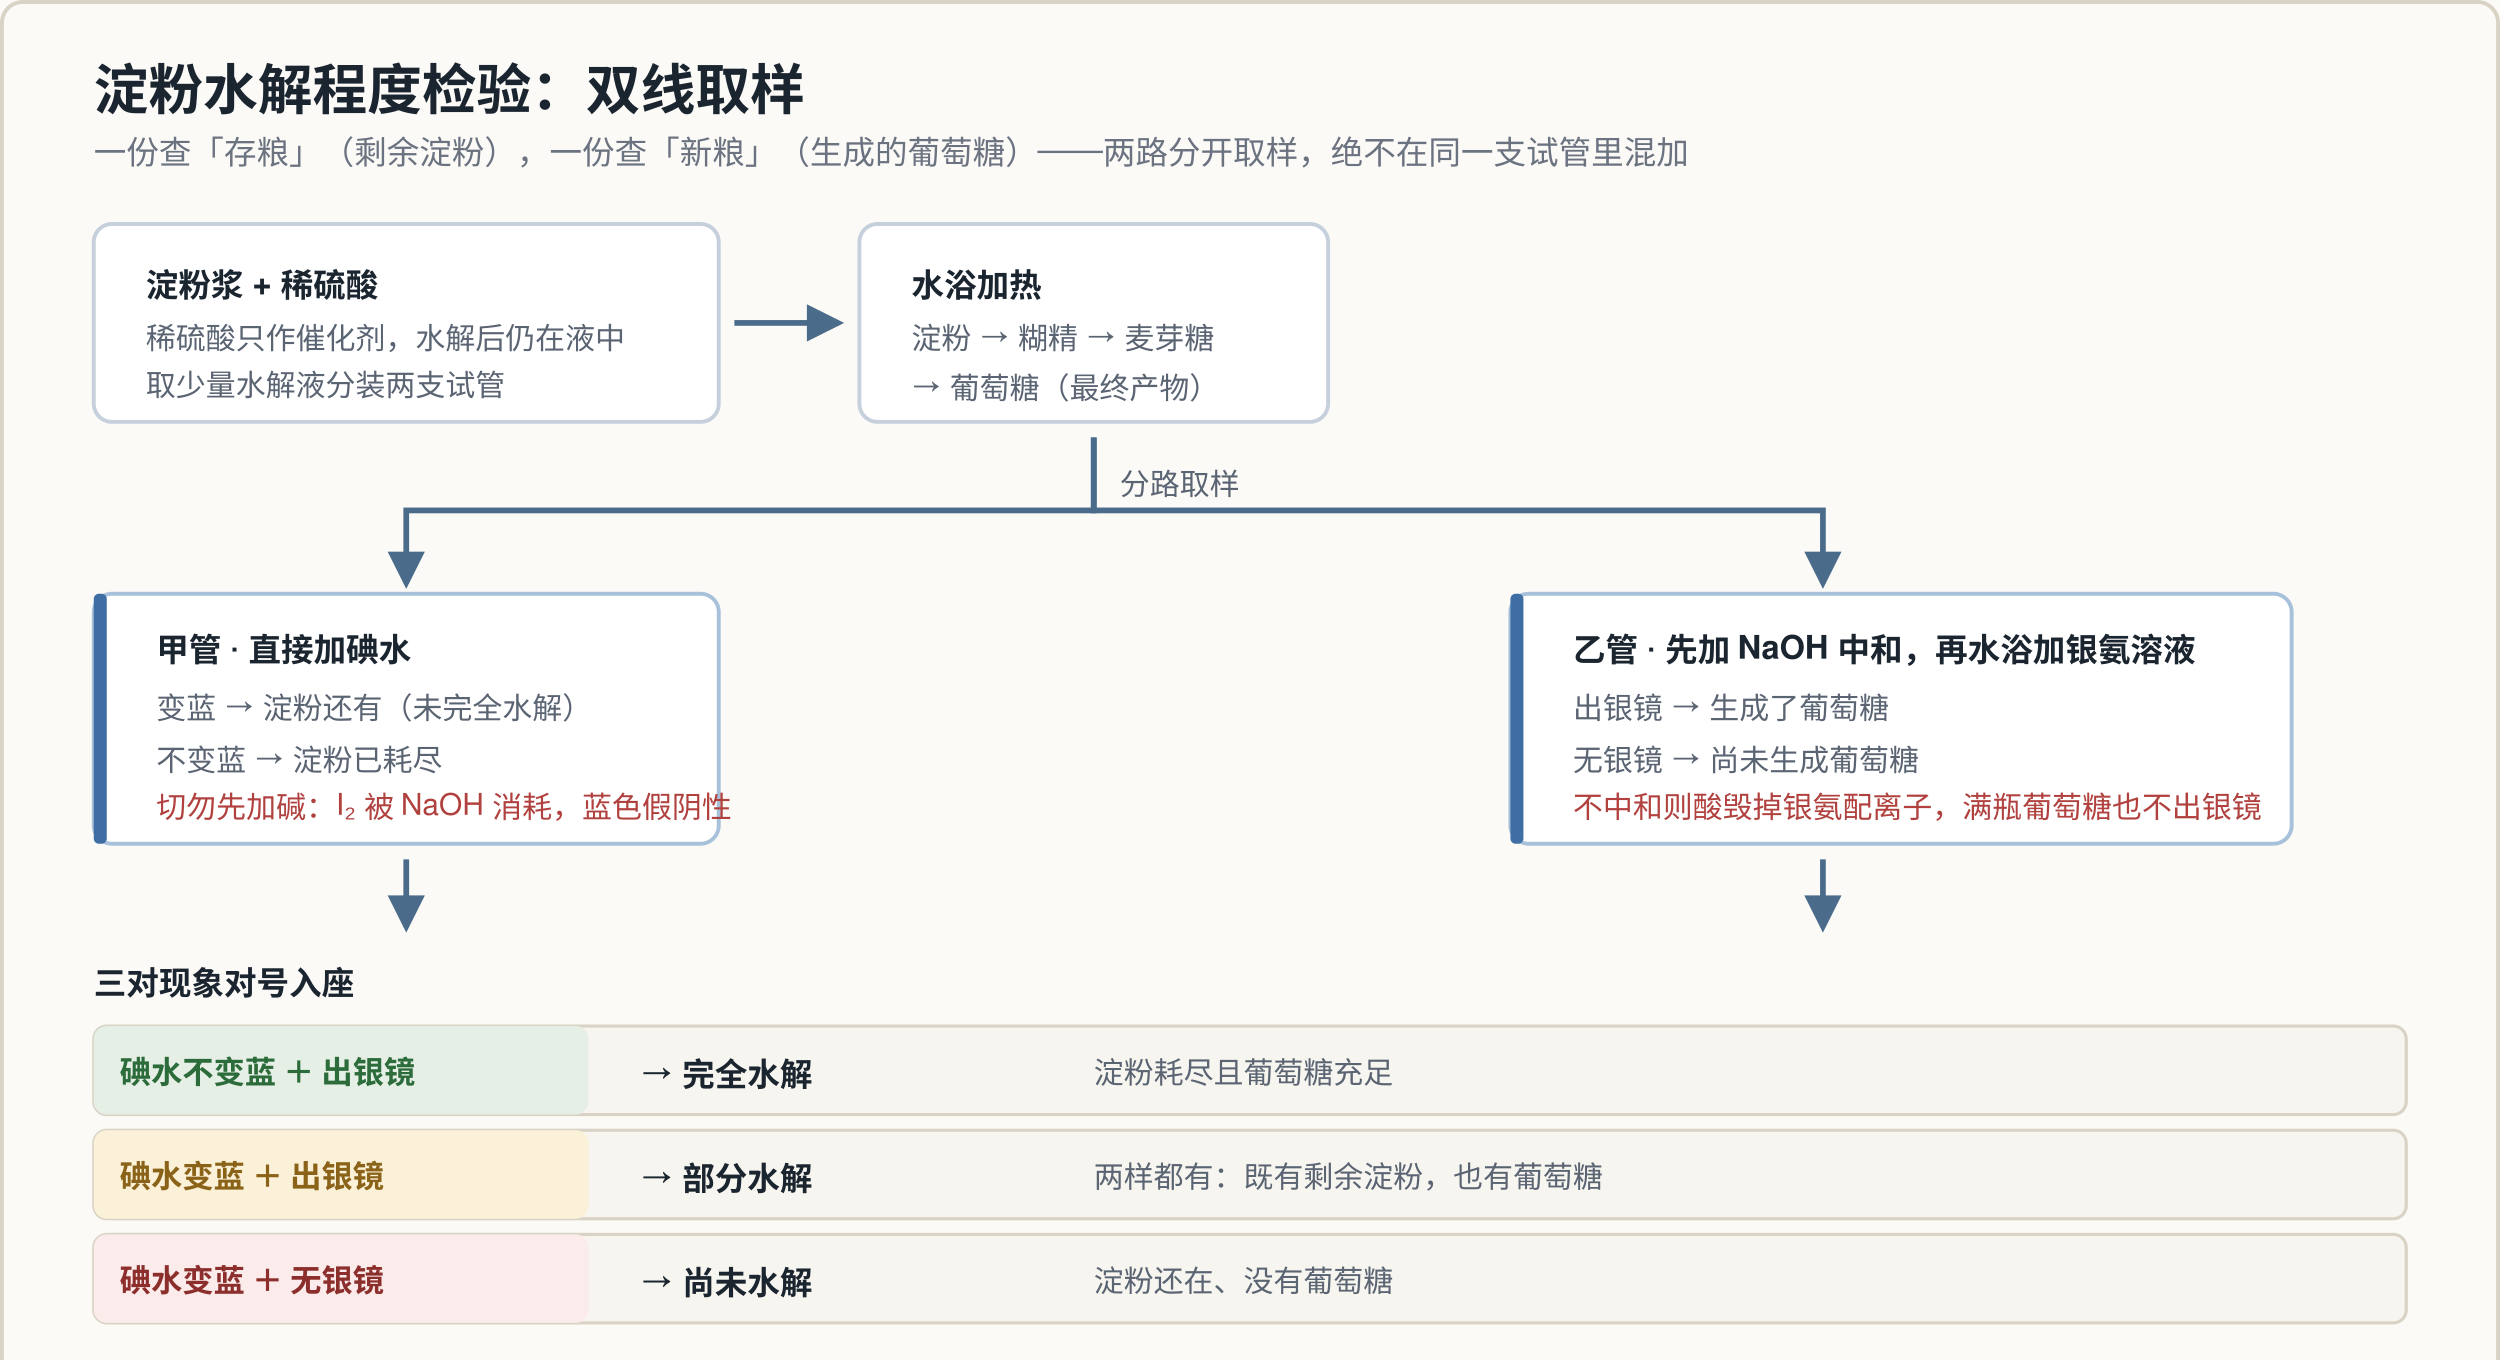
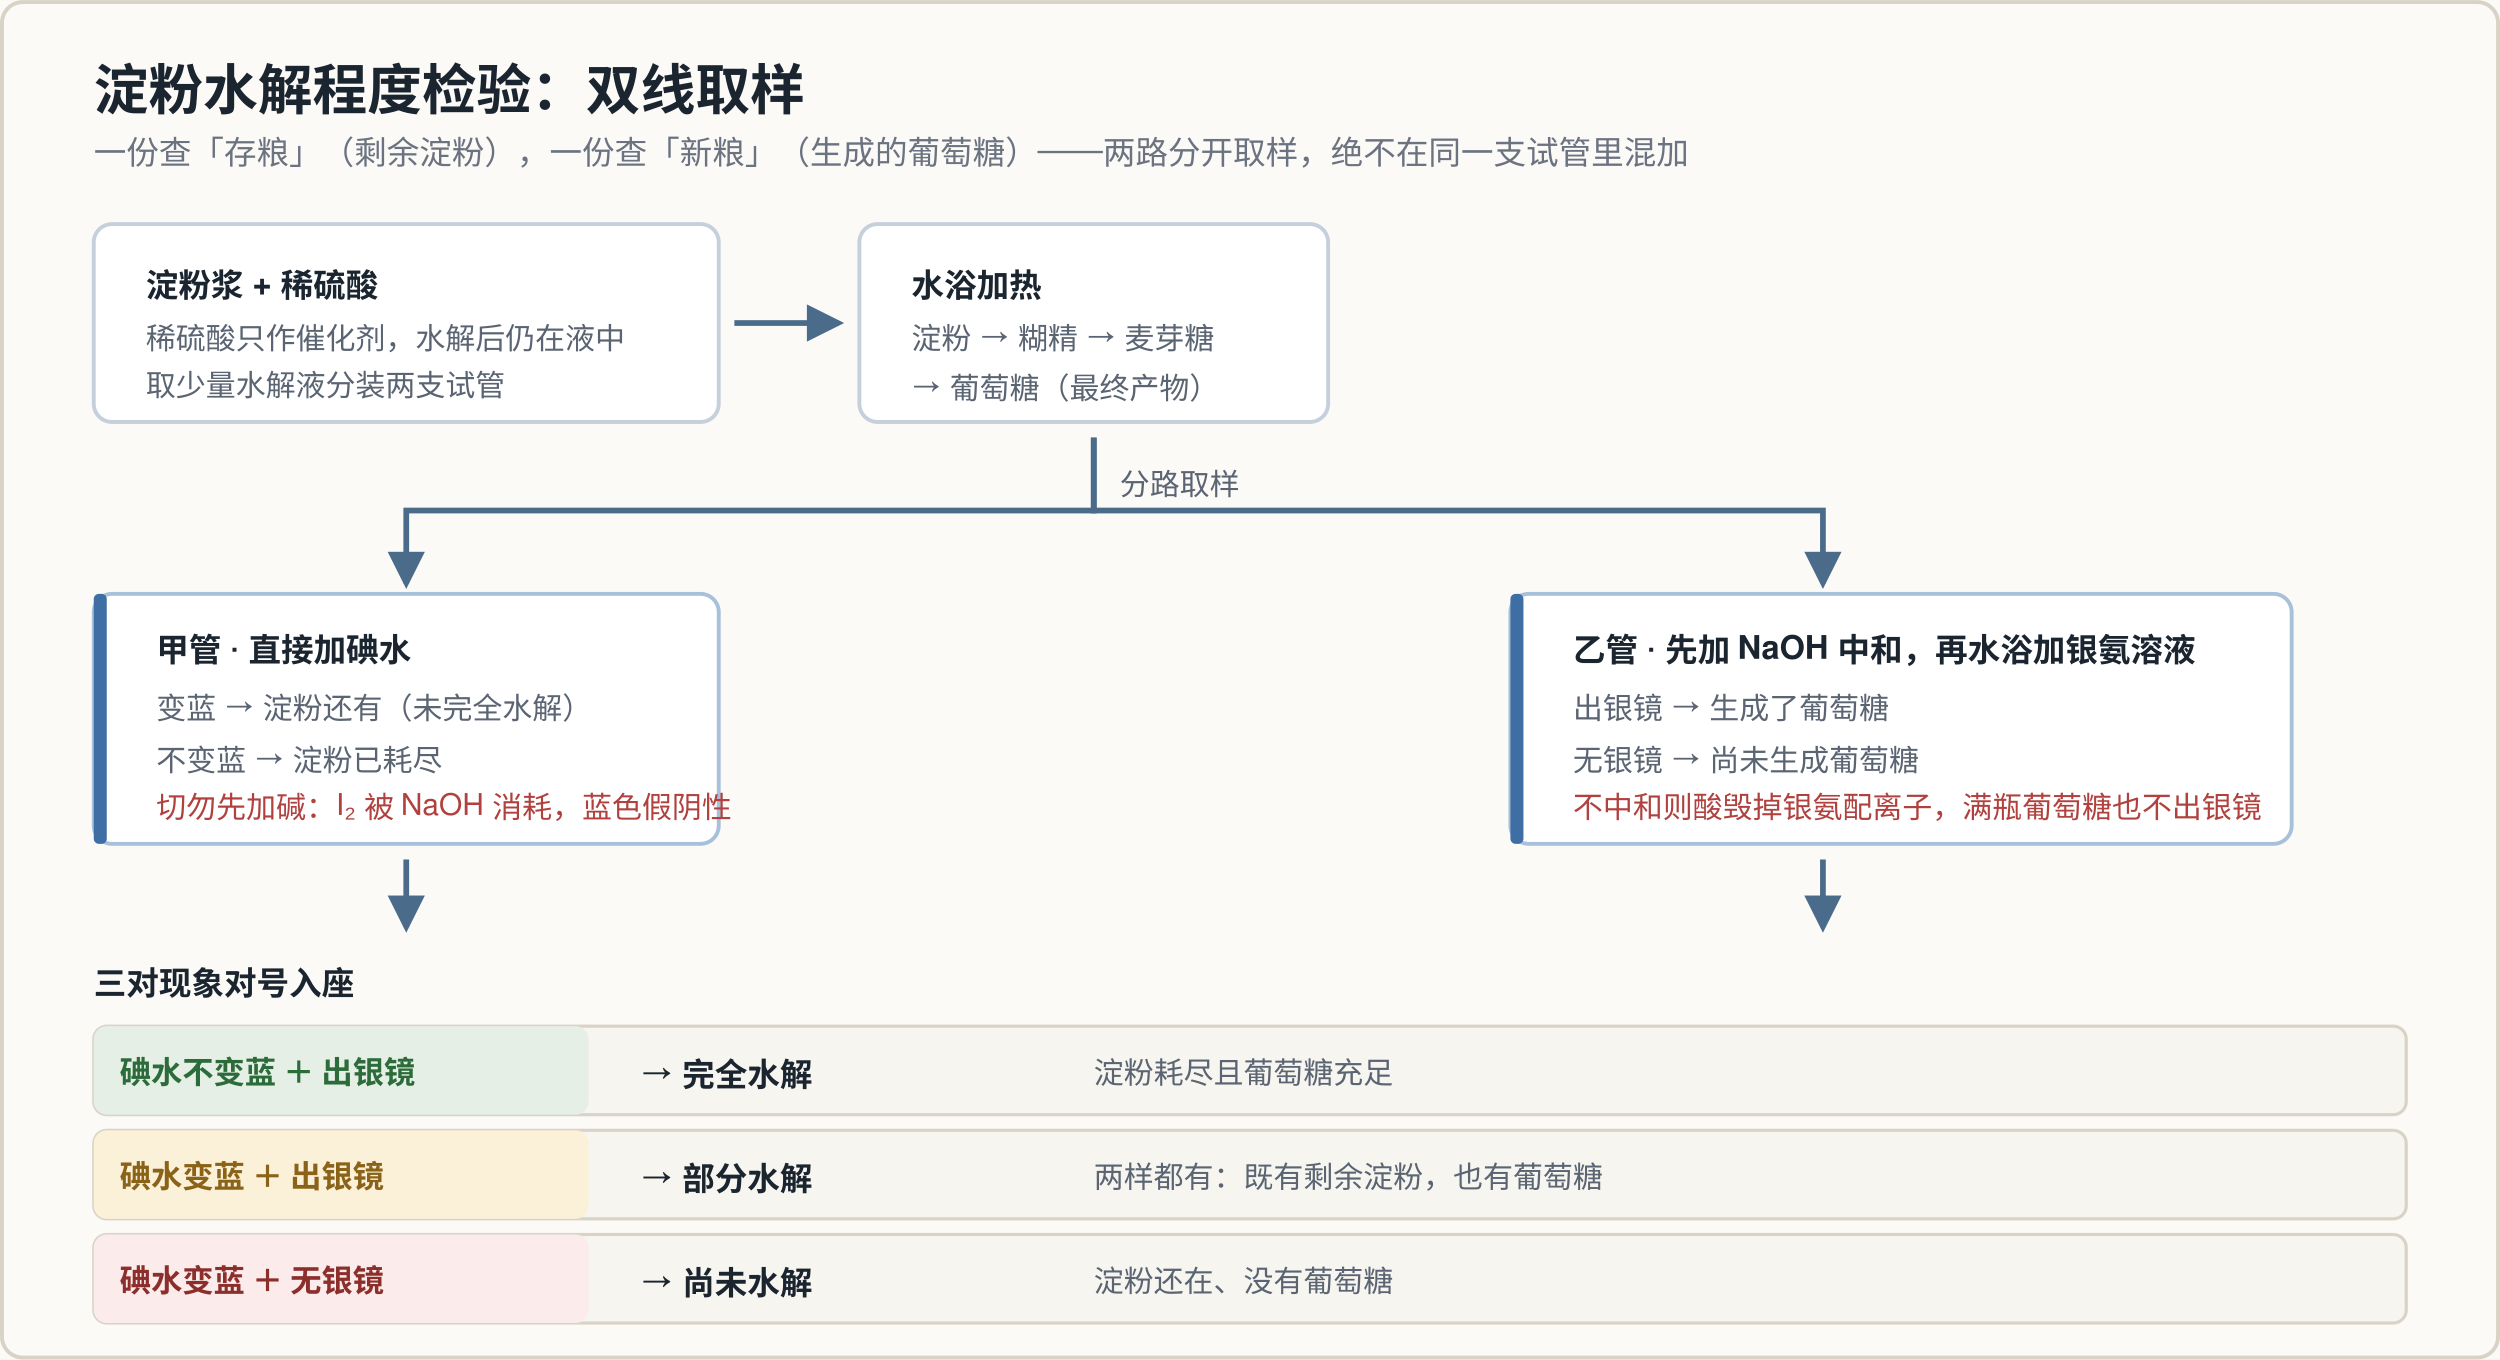
- <svg xmlns="http://www.w3.org/2000/svg" viewBox="0 0 960 522" width="960" height="522" role="img" aria-label="淀粉水解程度检验流程图：淀粉浆加稀硫酸水浴加热，水解液分两路取样，一路直接加碘水查剩余淀粉，另一路先加氢氧化钠中和再水浴加银氨溶液查生成的葡萄糖，三种现象组合对应完全水解、部分水解与尚未水解。">
+ <svg xmlns="http://www.w3.org/2000/svg" viewBox="0 0 960 522" width="787" height="428" role="img" aria-label="淀粉水解程度检验流程图：淀粉浆加稀硫酸水浴加热，水解液分两路取样，一路直接加碘水查剩余淀粉，另一路先加氢氧化钠中和再水浴加银氨溶液查生成的葡萄糖，三种现象组合对应完全水解、部分水解与尚未水解。">
  <style>
    .bg { fill: #fbfaf7; }
    .frame { fill: none; stroke: #d9d3c5; stroke-width: 1.5; }
    .t-title { font: 700 21px/1 "Helvetica Neue", Helvetica, Arial, "Noto Sans CJK SC", "Source Han Sans SC", "PingFang SC", "Microsoft YaHei", sans-serif; fill: #1b2530; }
    .t-sub { font: 400 12.5px/1 "Helvetica Neue", Helvetica, Arial, "Noto Sans CJK SC", "Source Han Sans SC", "PingFang SC", "Microsoft YaHei", sans-serif; fill: #6b7280; }
    .t-box { font: 600 12.5px/1.3 "Helvetica Neue", Helvetica, Arial, "Noto Sans CJK SC", "Source Han Sans SC", "PingFang SC", "Microsoft YaHei", sans-serif; fill: #1b2530; }
    .t-hint { font: 400 11.5px/1.3 "Helvetica Neue", Helvetica, Arial, "Noto Sans CJK SC", "Source Han Sans SC", "PingFang SC", "Microsoft YaHei", sans-serif; fill: #5a6472; }
    .warnred { fill: #b0413e; }
    .t-leg { font: 400 13px/1.45 "Helvetica Neue", Helvetica, Arial, "Noto Sans CJK SC", "Source Han Sans SC", "PingFang SC", "Microsoft YaHei", sans-serif; fill: #333d4a; }
    .t-legb { font: 700 13px/1.45 "Helvetica Neue", Helvetica, Arial, "Noto Sans CJK SC", "Source Han Sans SC", "PingFang SC", "Microsoft YaHei", sans-serif; fill: #1b2530; }
    .t-mk { font: 700 12px/1 "Helvetica Neue", Helvetica, Arial, sans-serif; fill: #ffffff; }
    .t-badge { font: 700 12px/1 "Helvetica Neue", Helvetica, Arial, "Noto Sans CJK SC", "Source Han Sans SC", "PingFang SC", "Microsoft YaHei", sans-serif; }
    .badge-a { fill: #2c6b3a; }
    .badge-b { fill: #8a6318; }
    .badge-c { fill: #8c2f2c; }
    .box { fill: #ffffff; stroke: #c6d0dc; stroke-width: 1.5; }
    .boxa { fill: #ffffff; stroke: #a8c1da; stroke-width: 1.5; }
    .boxb { fill: #ffffff; stroke: #d3a49f; stroke-width: 1.5; }
    .row { fill: #f7f5ef; stroke: #d9d3c5; stroke-width: 1.2; }
    .arrow { fill: none; stroke: #4a6b8a; stroke-width: 2.2; }
    .no { fill: none; stroke: #b0413e; stroke-width: 2.2; }
  </style>
  <defs>
    <marker id="a6" viewBox="0 0 10 10" refX="8.5" refY="5" markerWidth="6.5" markerHeight="6.5" orient="auto-start-reverse">
      <path d="M0,0 L10,5 L0,10 z" fill="#4a6b8a" />
    </marker>
    <marker id="a6r" viewBox="0 0 10 10" refX="8.5" refY="5" markerWidth="6.5" markerHeight="6.5" orient="auto-start-reverse">
      <path d="M0,0 L10,5 L0,10 z" fill="#b0413e" />
    </marker>
  </defs>
-   <rect class="bg" x="0" y="0" width="960" height="560" />
-   <rect class="frame" x="0.75" y="0.75" width="958.5" height="558.5" rx="8" />
+   <rect class="bg" x="0" y="0" width="960" height="522" />
+   <rect class="frame" x="0.75" y="0.75" width="958.5" height="520.5" rx="8" />
  <text class="t-title" x="36" y="42">淀粉水解程度检验：双线取样</text>
  <text class="t-sub" x="36" y="63">一份查「存粮」（剩余淀粉），一份查「新粮」（生成的葡萄糖）——两路分开取样，绝不在同一支试管里混加</text>
  <rect class="box" x="36" y="86" width="240" height="76" rx="7" />
  <text class="t-box" x="56" y="114">淀粉浆 + 稀硫酸</text>
  <text class="t-hint" x="56" y="134">稀硫酸只作催化剂，水解后仍在液中</text>
  <text class="t-hint" x="56" y="152">取少量水解液分装两支试管</text>
  <path class="arrow" d="M282 124 L322 124" marker-end="url(#a6)" />
  <rect class="box" x="330" y="86" width="180" height="76" rx="7" />
  <text class="t-box" x="350" y="114">水浴加热</text>
  <text class="t-hint" x="350" y="134">淀粉 → 糊精 → 麦芽糖</text>
  <text class="t-hint" x="350" y="152">→ 葡萄糖（最终产物）</text>
  <path class="arrow" d="M420 168 L420 196 L156 196 L156 224" marker-end="url(#a6)" />
  <path class="arrow" d="M420 168 L420 196 L700 196 L700 224" marker-end="url(#a6)" />
  <text class="t-hint" x="430" y="190">分路取样</text>
  <rect class="boxa" x="36" y="228" width="240" height="96" rx="7" />
  <rect x="36" y="228" width="5" height="96" rx="2" fill="#3f6ea5" />
  <text class="t-box" x="60" y="254">甲管 · 直接加碘水</text>
  <text class="t-hint" x="60" y="276">变蓝 → 淀粉还有（未完全水解）</text>
  <text class="t-hint" x="60" y="296">不变蓝 → 淀粉已耗尽</text>
  <text class="t-hint warnred" x="60" y="314">切勿先加碱：I₂ 被 NaOH 消耗，蓝色假阴性</text>
  <rect class="boxa" x="580" y="228" width="300" height="96" rx="7" />
  <rect x="580" y="228" width="5" height="96" rx="2" fill="#3f6ea5" />
  <text class="t-box" x="604" y="254">乙管 · 先加 NaOH 中和，再水浴加银氨溶液</text>
  <text class="t-hint" x="604" y="276">出银镜 → 生成了葡萄糖</text>
  <text class="t-hint" x="604" y="296">无银镜 → 尚未生成葡萄糖</text>
  <text class="t-hint warnred" x="604" y="314">不中和则酸毁掉银氨配离子，满瓶葡萄糖也不出银镜</text>
  <path class="arrow" d="M156 330 L156 356" marker-end="url(#a6)" />
  <path class="arrow" d="M700 330 L700 356" marker-end="url(#a6)" />
  <text class="t-box" x="36" y="382" font-size="13.5">三对现象对号入座</text>
  <rect class="row" x="36" y="394" width="888" height="34" rx="5" />
  <rect x="36" y="394" width="190" height="34" rx="5" fill="#e6efe6" />
  <text class="t-badge badge-a" x="46" y="416">碘水不变蓝 ＋ 出银镜</text>
  <text class="t-box" x="246" y="416">→ 完全水解</text>
  <text class="t-hint" x="420" y="416">淀粉耗尽且葡萄糖充足</text>
  <rect class="row" x="36" y="434" width="888" height="34" rx="5" />
  <rect x="36" y="434" width="190" height="34" rx="5" fill="#fbf0d8" />
  <text class="t-badge badge-b" x="46" y="456">碘水变蓝 ＋ 出银镜</text>
  <text class="t-box" x="246" y="456">→ 部分水解</text>
  <text class="t-hint" x="420" y="456">两样都有：既有剩余淀粉，也有葡萄糖</text>
  <rect class="row" x="36" y="474" width="888" height="34" rx="5" />
  <rect x="36" y="474" width="190" height="34" rx="5" fill="#fbeceb" />
  <text class="t-badge badge-c" x="46" y="496">碘水变蓝 ＋ 无银镜</text>
  <text class="t-box" x="246" y="496">→ 尚未水解</text>
  <text class="t-hint" x="420" y="496">淀粉还在、没有葡萄糖</text>
</svg>
